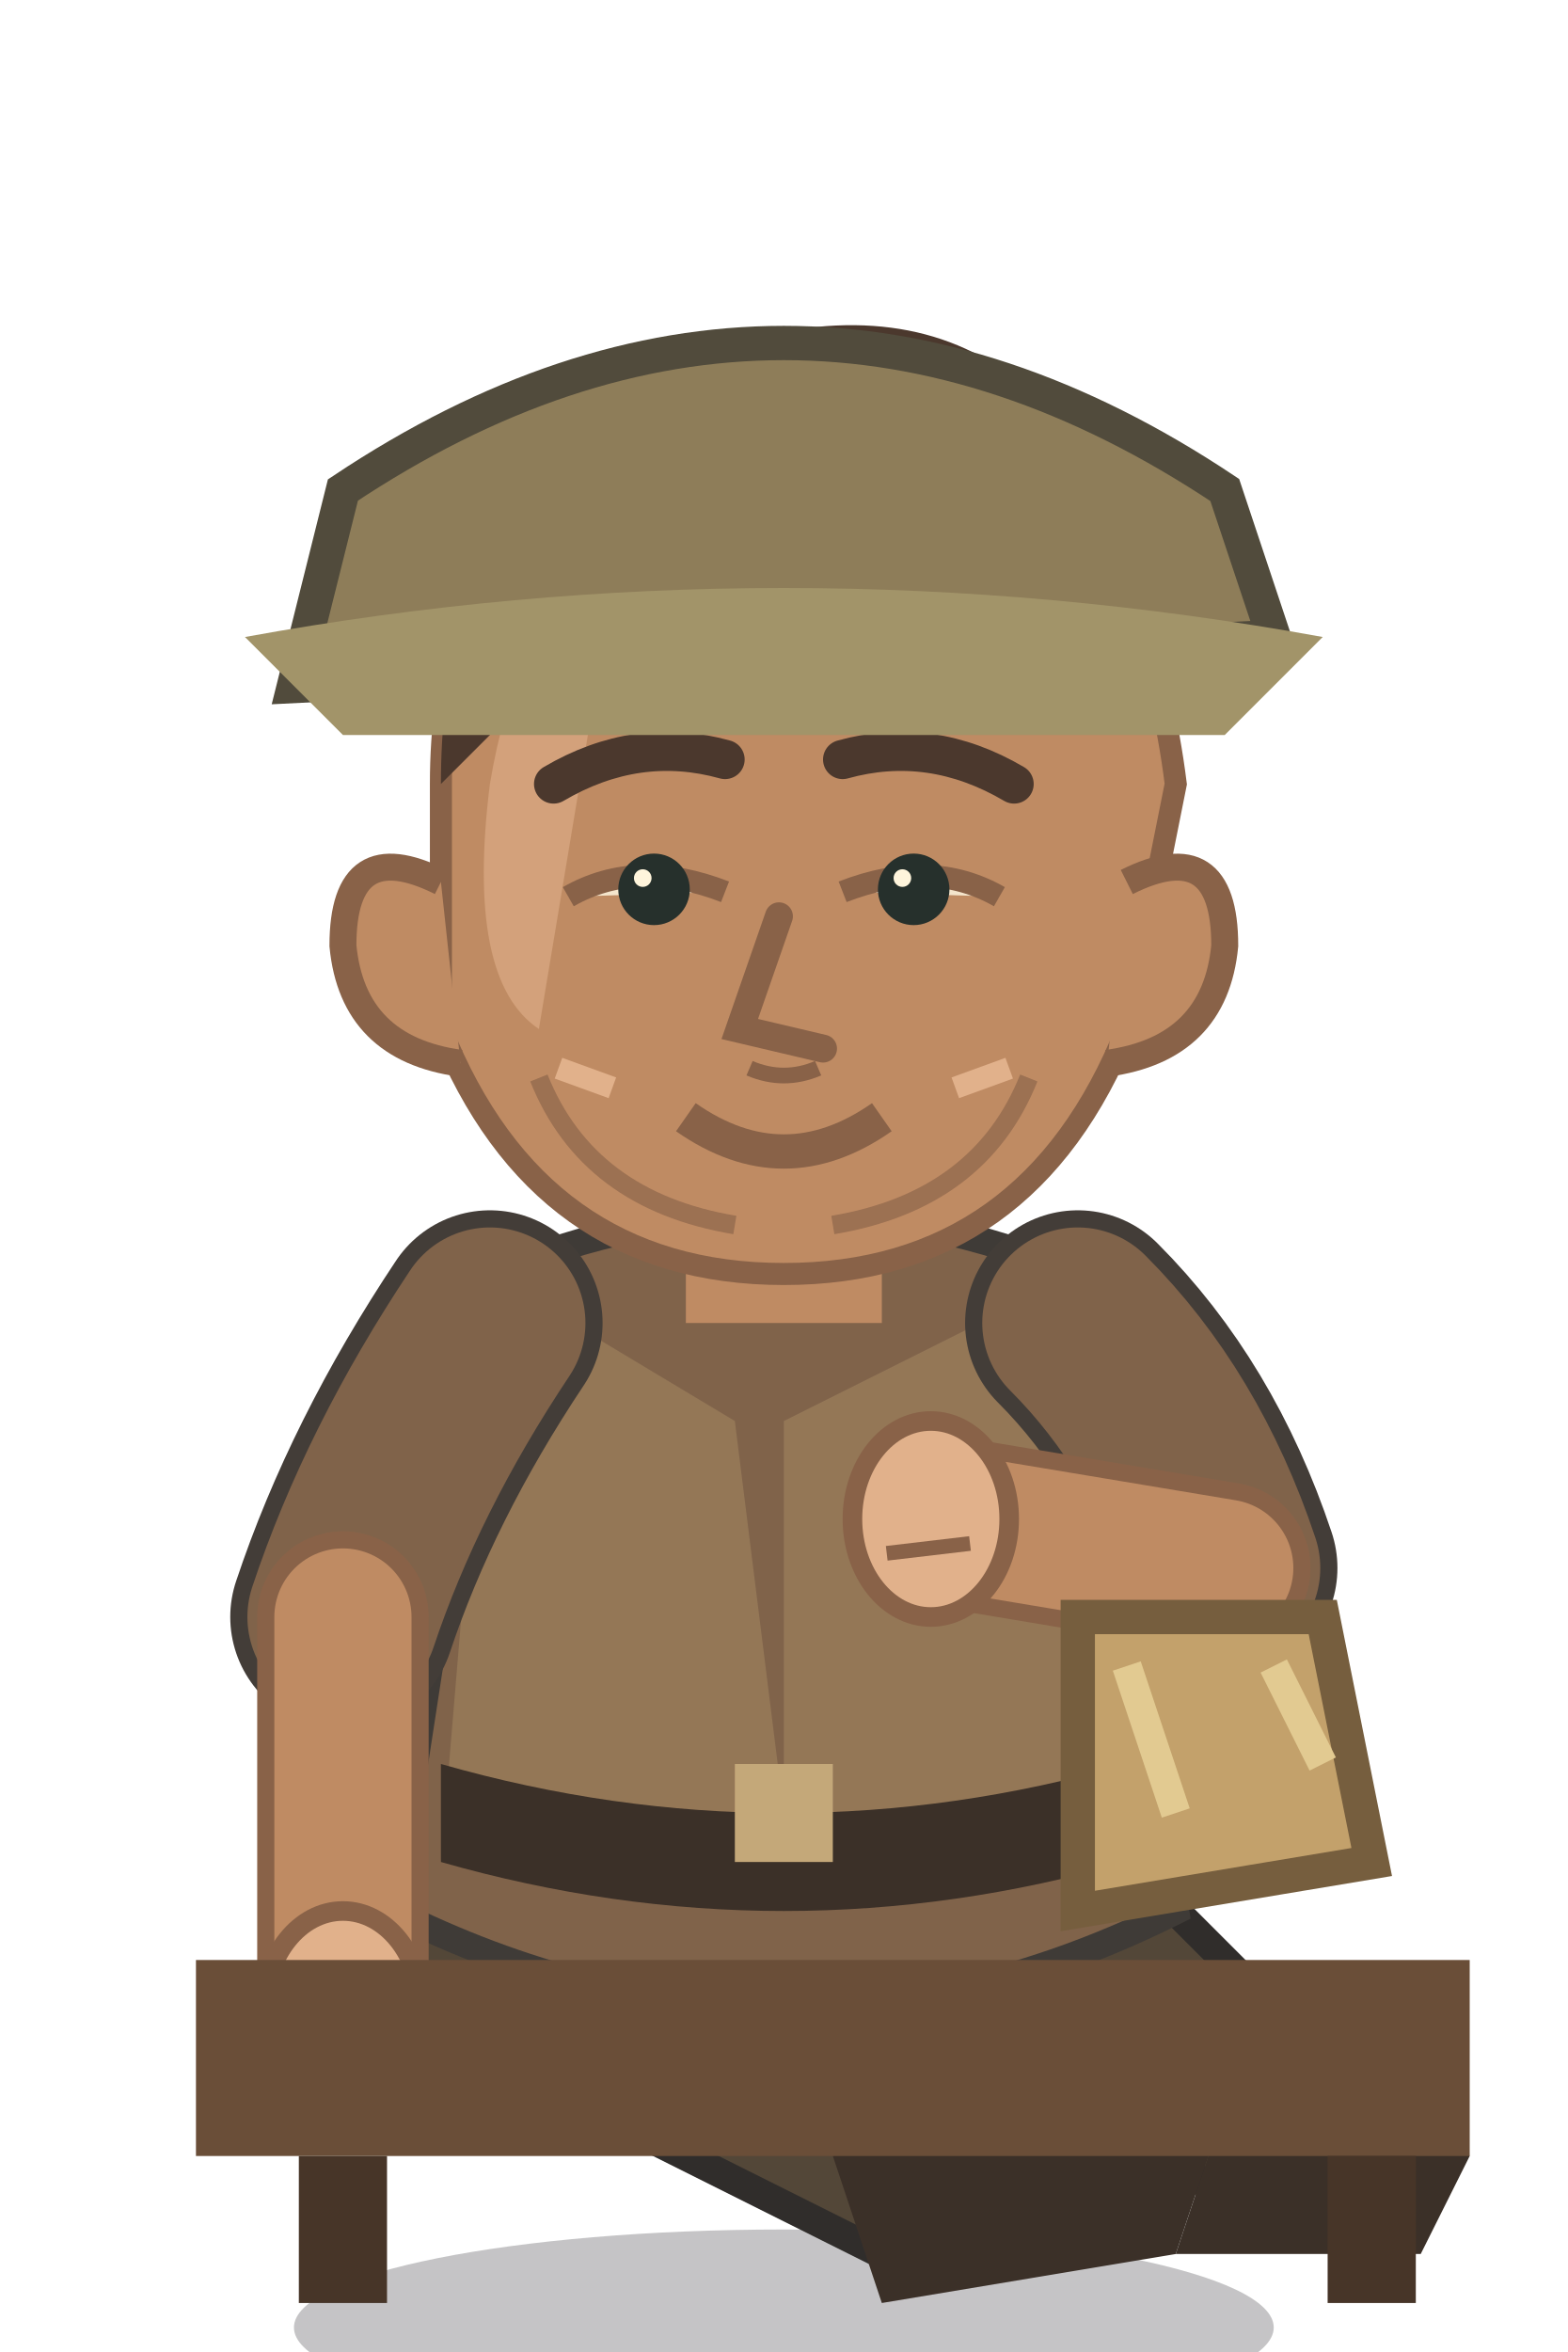
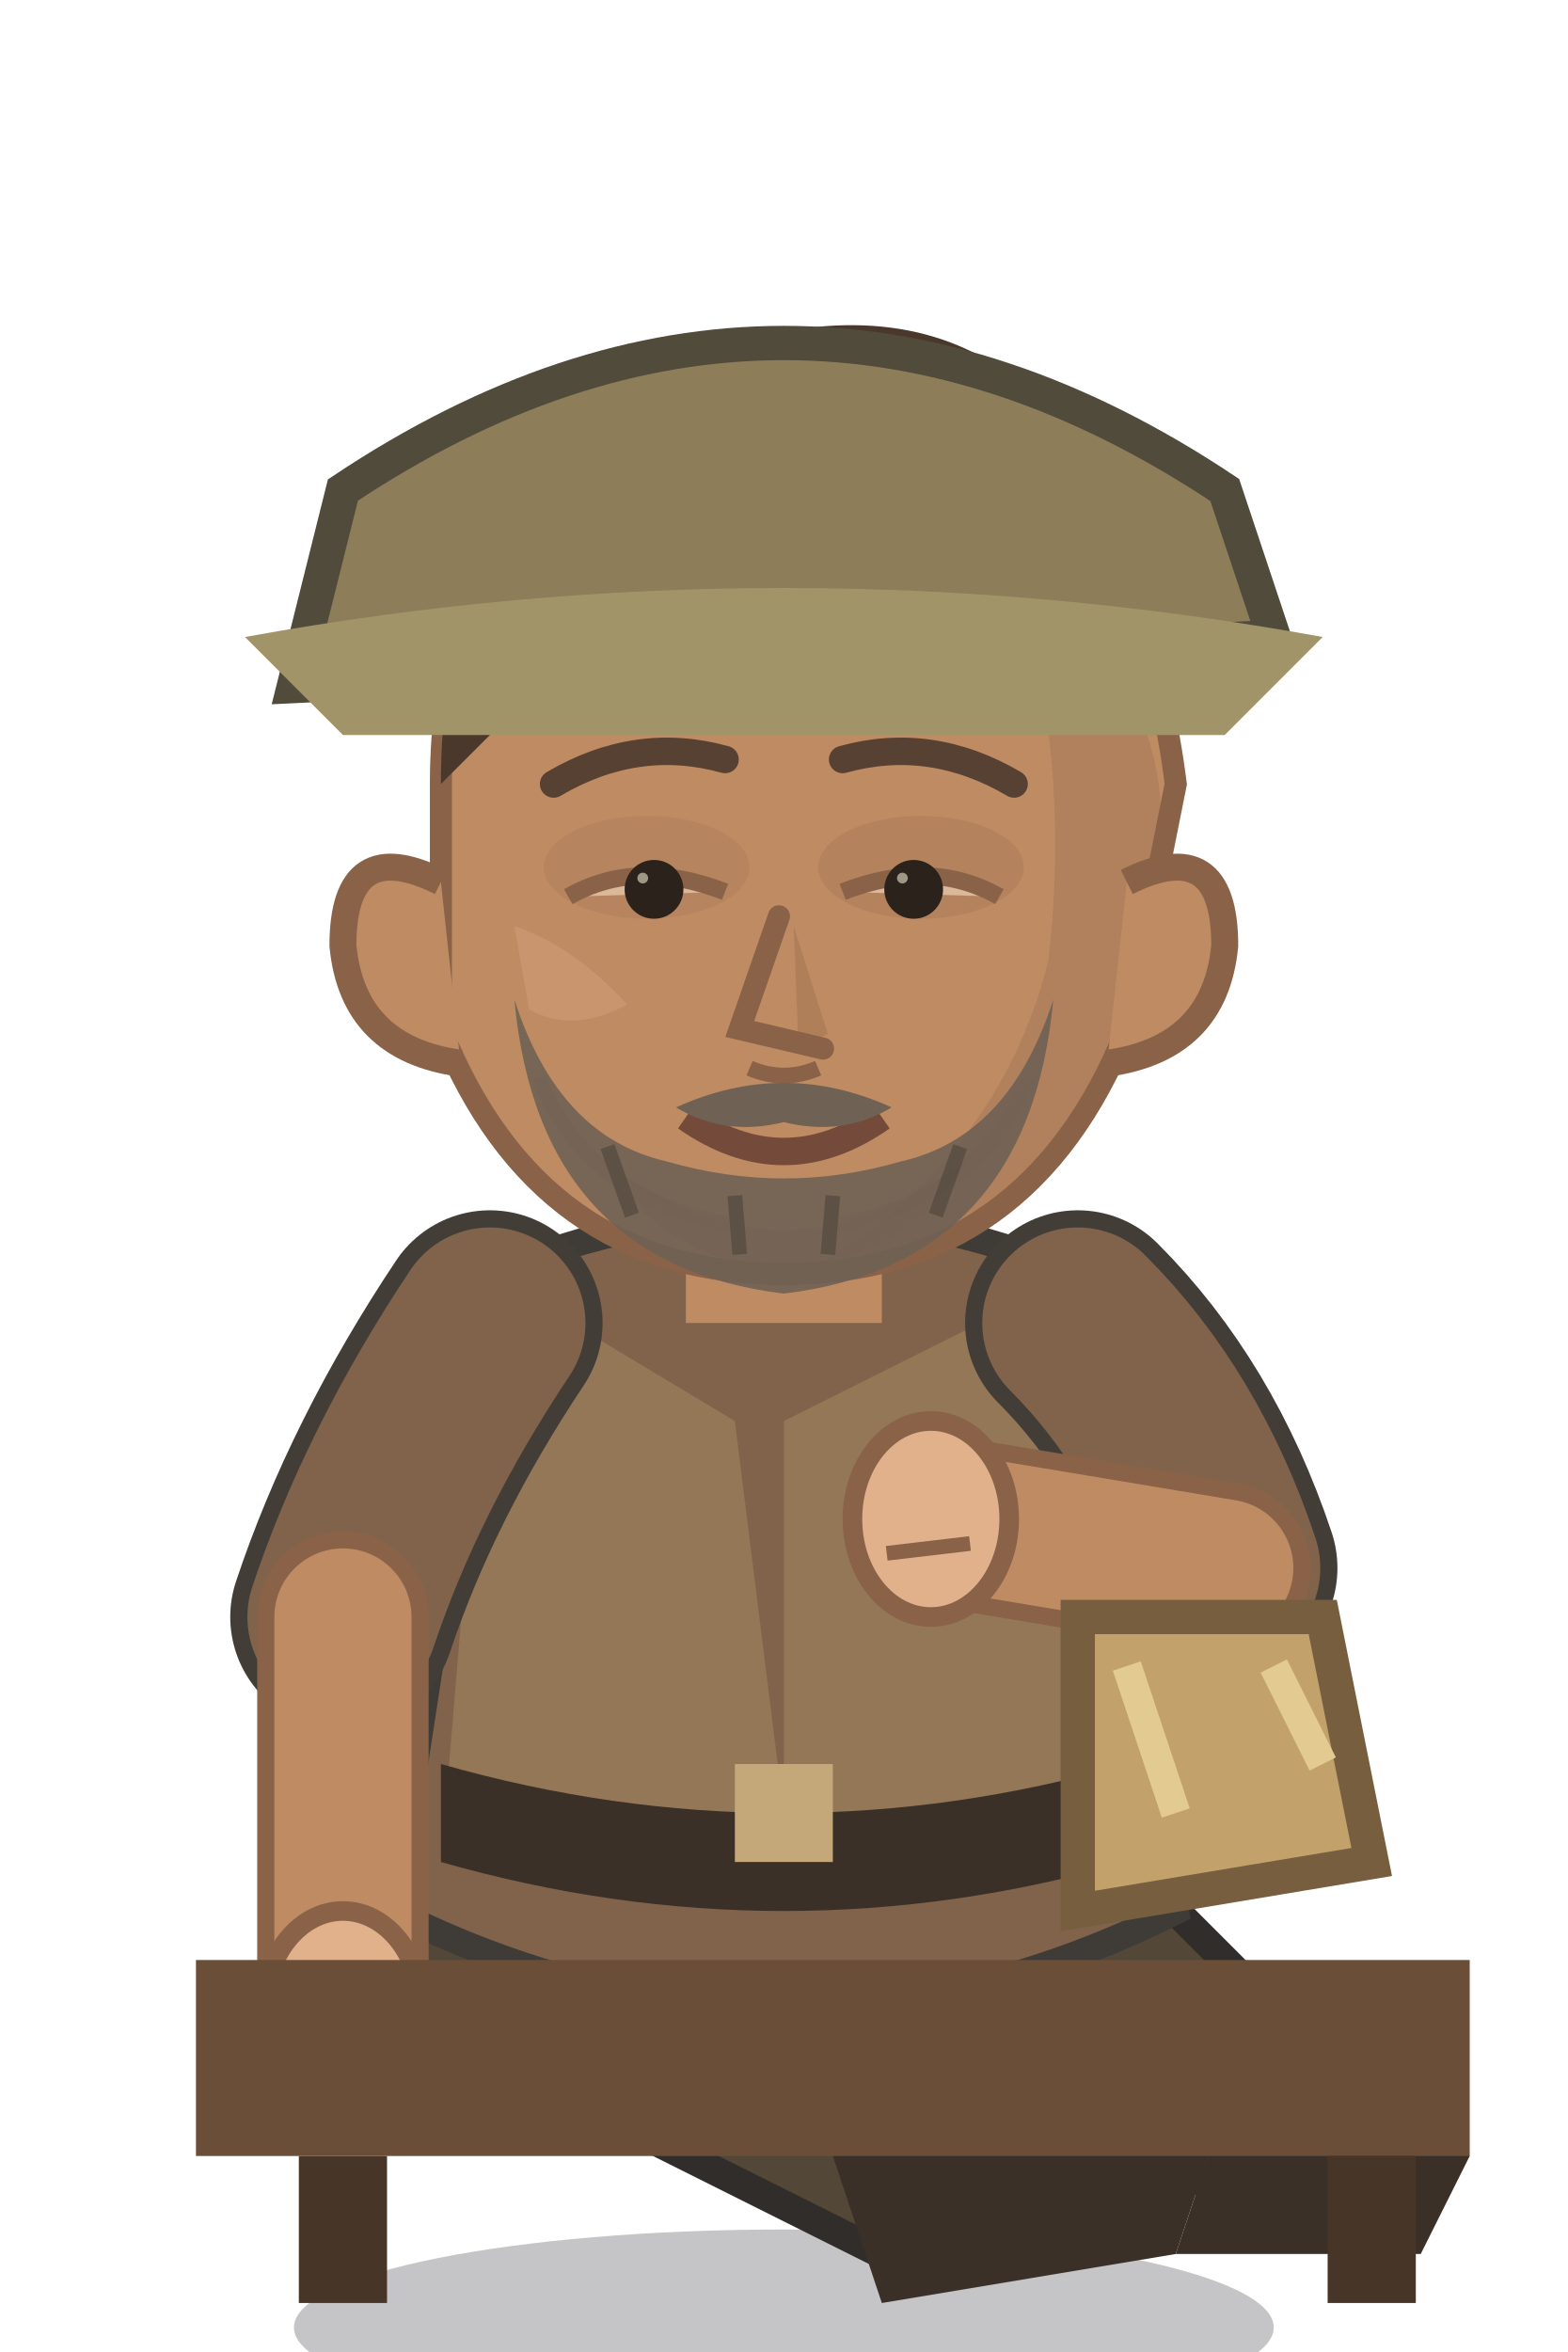
<svg xmlns="http://www.w3.org/2000/svg" width="32" height="48" viewBox="0 0 32 48">
  <g transform="translate(0 2) rotate(0 16 37)">
    <ellipse cx="16" cy="45.5" rx="10" ry="2" fill="#16151a" opacity=".25" />
    <path d="m9 35 7 1 4 6-2 2-8-4-4-1Z" fill="#534738" stroke="#302d2b" stroke-width=".6" />
    <path d="m17 36 6 0 5 5-2 2-9-3Z" fill="#534738" stroke="#302d2b" stroke-width=".6" />
    <path d="m17 42 4-2 4 1-1 3-6 1Z" fill="#3b3028" />
    <path d="m25 41 3-1 2 2-1 2-5 0Z" fill="#3b3028" />
    <path d="m10 24q6-2.5 12 0l2 13q-8 4-16 0Z" fill="#80634a" stroke="#3f3b37" stroke-width=".55" />
    <path d="m10 24 5 3 1 8-7 1Zm6 3 6-3 2 12-8-1Z" fill="#d0b27b" opacity=".25" />
    <path d="M9 34q7 2 14 0v2q-7 2-14 0Z" fill="#3b3028" />
    <path d="M15 34h2v2h-2Z" fill="#c4a879" />
    <g>
      <path d="M10 25Q8 28 7 31" fill="none" stroke="#433d38" stroke-width="4.6" stroke-linecap="round" />
      <path d="M10 25Q8 28 7 31" fill="none" stroke="#80634a" stroke-width="3.9" stroke-linecap="round" />
      <path d="M7 31Q7 35 7 39" fill="none" stroke="#896248" stroke-width="3.5" stroke-linecap="round" />
      <path d="M7 31Q7 35 7 39" fill="none" stroke="#bf8b63" stroke-width="2.8" stroke-linecap="round" />
      <ellipse cx="7" cy="39" rx="1.6" ry="2" fill="#e1b18b" stroke="#896248" stroke-width=".4" />
      <path d="m6.2 39.5 1.7.2" stroke="#896248" stroke-width=".3" />
    </g>
    <g transform="translate(32 0) scale(-1 1)">
      <path d="M10 25Q8 27 7 30" fill="none" stroke="#433d38" stroke-width="4.6" stroke-linecap="round" />
      <path d="M10 25Q8 27 7 30" fill="none" stroke="#80634a" stroke-width="3.9" stroke-linecap="round" />
      <path d="M7 30Q10 29.5 13 29" fill="none" stroke="#896248" stroke-width="3.5" stroke-linecap="round" />
      <path d="M7 30Q10 29.5 13 29" fill="none" stroke="#bf8b63" stroke-width="2.8" stroke-linecap="round" />
      <ellipse cx="13" cy="29" rx="1.6" ry="2" fill="#e1b18b" stroke="#896248" stroke-width=".4" />
      <path d="m12.2 29.5 1.7.2" stroke="#896248" stroke-width=".3" />
    </g>
    <path d="M14 22h4v3h-4Z" fill="#bf8b63" />
    <path d="M9 14Q9 7 16 6Q23 6 24 14L23 19Q21 24 16 24Q11 24 9 19Z" fill="#bf8b63" stroke="#896248" stroke-width=".45" />
-     <path d="M10 14Q11 8 16 8Q19 8 21 10Q15 9 12 13L11 19Q9.5 18 10 14Z" fill="#e1b18b" opacity=".58" />
+     <path d="M20.6 9.6Q23.6 11.6 23.7 14.6L22.9 19Q21.4 23.3 16.6 23.9Q20.4 21.6 21.4 17.6Q21.9 13.2 20.6 9.6Z" fill="#896248" opacity=".26" />
+     <path d="M12.2 21.6Q16 24.6 19.8 21.6Q18.6 23.6 16 24Q13.4 23.6 12.2 21.6Z" fill="#896248" opacity=".3" />
+     <ellipse cx="13.2" cy="15.7" rx="2.1" ry="1.05" fill="#896248" opacity=".16" />
+     <ellipse cx="18.8" cy="15.7" rx="2.1" ry="1.05" fill="#896248" opacity=".2" />
+     <path d="M11.2 12.6Q12.4 9.4 16 9Q18.6 9 20 10.4Q16.4 10.2 13.2 12Z" fill="#e1b18b" opacity=".32" />
+     <path d="M10.5 16.9Q11.7 17.3 12.8 18.5Q11.7 19.1 10.8 18.6Z" fill="#e1b18b" opacity=".28" />
    <path d="M9 16Q7 15 7 17.3Q7.2 19.4 9.4 19.7M23 16Q25 15 25 17.3Q24.8 19.4 22.6 19.7" fill="#bf8b63" stroke="#896248" stroke-width=".55" />
-     <path d="M11 20Q12 22.5 15 23M21 20Q20 22.5 17 23" fill="none" stroke="#896248" stroke-width=".38" opacity=".65" />
-     <path d="M11.3 14Q13 13 14.8 13.5M17.2 13.5Q19 13 20.7 14" fill="none" stroke="#4b382d" stroke-width=".8" stroke-linecap="round" />
-     <path d="M11.6 16.3Q13 15.5 14.8 16.2M17.2 16.2Q19 15.5 20.4 16.3" fill="#f4e5cc" stroke="#896248" stroke-width=".45" />
-     <circle cx="13.35" cy="16.15" r=".73" fill="#26302c" />
-     <circle cx="18.65" cy="16.15" r=".73" fill="#26302c" />
-     <circle cx="13.12" cy="15.92" r=".18" fill="#fff5dc" />
-     <circle cx="18.42" cy="15.92" r=".18" fill="#fff5dc" />
-     <path d="M15.9 16.7 15.1 19 16.8 19.4" fill="none" stroke="#896248" stroke-width=".57" stroke-linecap="round" />
+     <path d="M11 20Q12 22.5 15 23M21 20Q20 22.5 17 23" fill="none" stroke="#896248" stroke-width=".3" opacity=".35" />
+     <path d="M11.3 14Q13 13 14.8 13.5M17.2 13.5Q19 13 20.7 14" fill="none" stroke="#4b382d" stroke-width="0.56" opacity=".9" stroke-linecap="round" />
+     <path d="M11.6 16.3Q13 15.5 14.8 16.2M17.2 16.2Q19 15.5 20.4 16.3" fill="#dab898" stroke="#896248" stroke-width=".35" />
+     <circle cx="13.35" cy="16.15" r=".6" fill="#2b221c" />
+     <circle cx="18.65" cy="16.15" r=".6" fill="#2b221c" />
+     <circle cx="13.12" cy="15.92" r=".11" fill="#fff5dc" opacity=".55" />
+     <circle cx="18.42" cy="15.92" r=".11" fill="#fff5dc" opacity=".55" />
+     <path d="M15.9 16.7 15.1 19 16.8 19.4" fill="none" stroke="#896248" stroke-width=".45" stroke-linecap="round" />
+     <path d="M16.2 16.9 16.9 19.1 16.3 19.4Z" fill="#896248" opacity=".3" />
    <path d="M15.3 19.8Q16 20.1 16.7 19.8" fill="none" stroke="#896248" stroke-width=".32" />
-     <path d="M14 20.8Q16 22.2 18 20.8" fill="none" stroke="#896248" stroke-width=".7" />
-     <path d="M11.4 19.8 12.5 20.2M19.5 20.2 20.6 19.8" stroke="#e1b18b" stroke-width=".45" />
+     <path d="M14 20.8Q16 22.2 18 20.8" fill="none" stroke="#744b3a" stroke-width="0.56" />
+     <path d="M10.5 18.4Q11 23.8 16 24.4Q21 23.8 21.5 18.4Q20.6 21.2 18.4 21.7Q16 22.4 13.6 21.7Q11.4 21.2 10.5 18.4Z" fill="#6f6154" opacity=".9" />
+     <path d="M13.8 20.6Q16 19.6 18.2 20.6Q17.2 21.2 16 20.9Q14.8 21.2 13.8 20.6Z" fill="#6f6154" />
+     <path d="M12.4 21.4 12.9 22.8M15 22.4 15.1 23.6M17 22.4 16.9 23.6M19.6 21.4 19.1 22.8" stroke="#53493f" stroke-width=".3" opacity=".7" />
    <path d="M9 14q0-7 6-9 7-2 9 7l-4-3-5-2-4 5Z" fill="#4b382d" />
    <path d="m11 10 4-3 5 .6" fill="none" stroke="#e1b18b" stroke-width=".4" opacity=".4" />
    <path d="M7 8q9-6 18 0l1 3-20 1Z" fill="#8e7d59" stroke="#514b3c" stroke-width=".7" />
    <path d="M5 11q11-2 22 0l-2 2H7Z" fill="#a29469" />
    <path d="m22 31 5 0 1 5-6 1Z" fill="#c3a16b" stroke="#765e3e" stroke-width=".7" />
    <path d="m23 32 1 3m2-3 1 2" stroke="#e2ca91" stroke-width=".6" />
  </g>
  <path d="M4 40H30V44H4Z" fill="#6a4e38" />
  <path d="M7 44V47M28 44V47" stroke="#473528" stroke-width="1.8" />
</svg>
